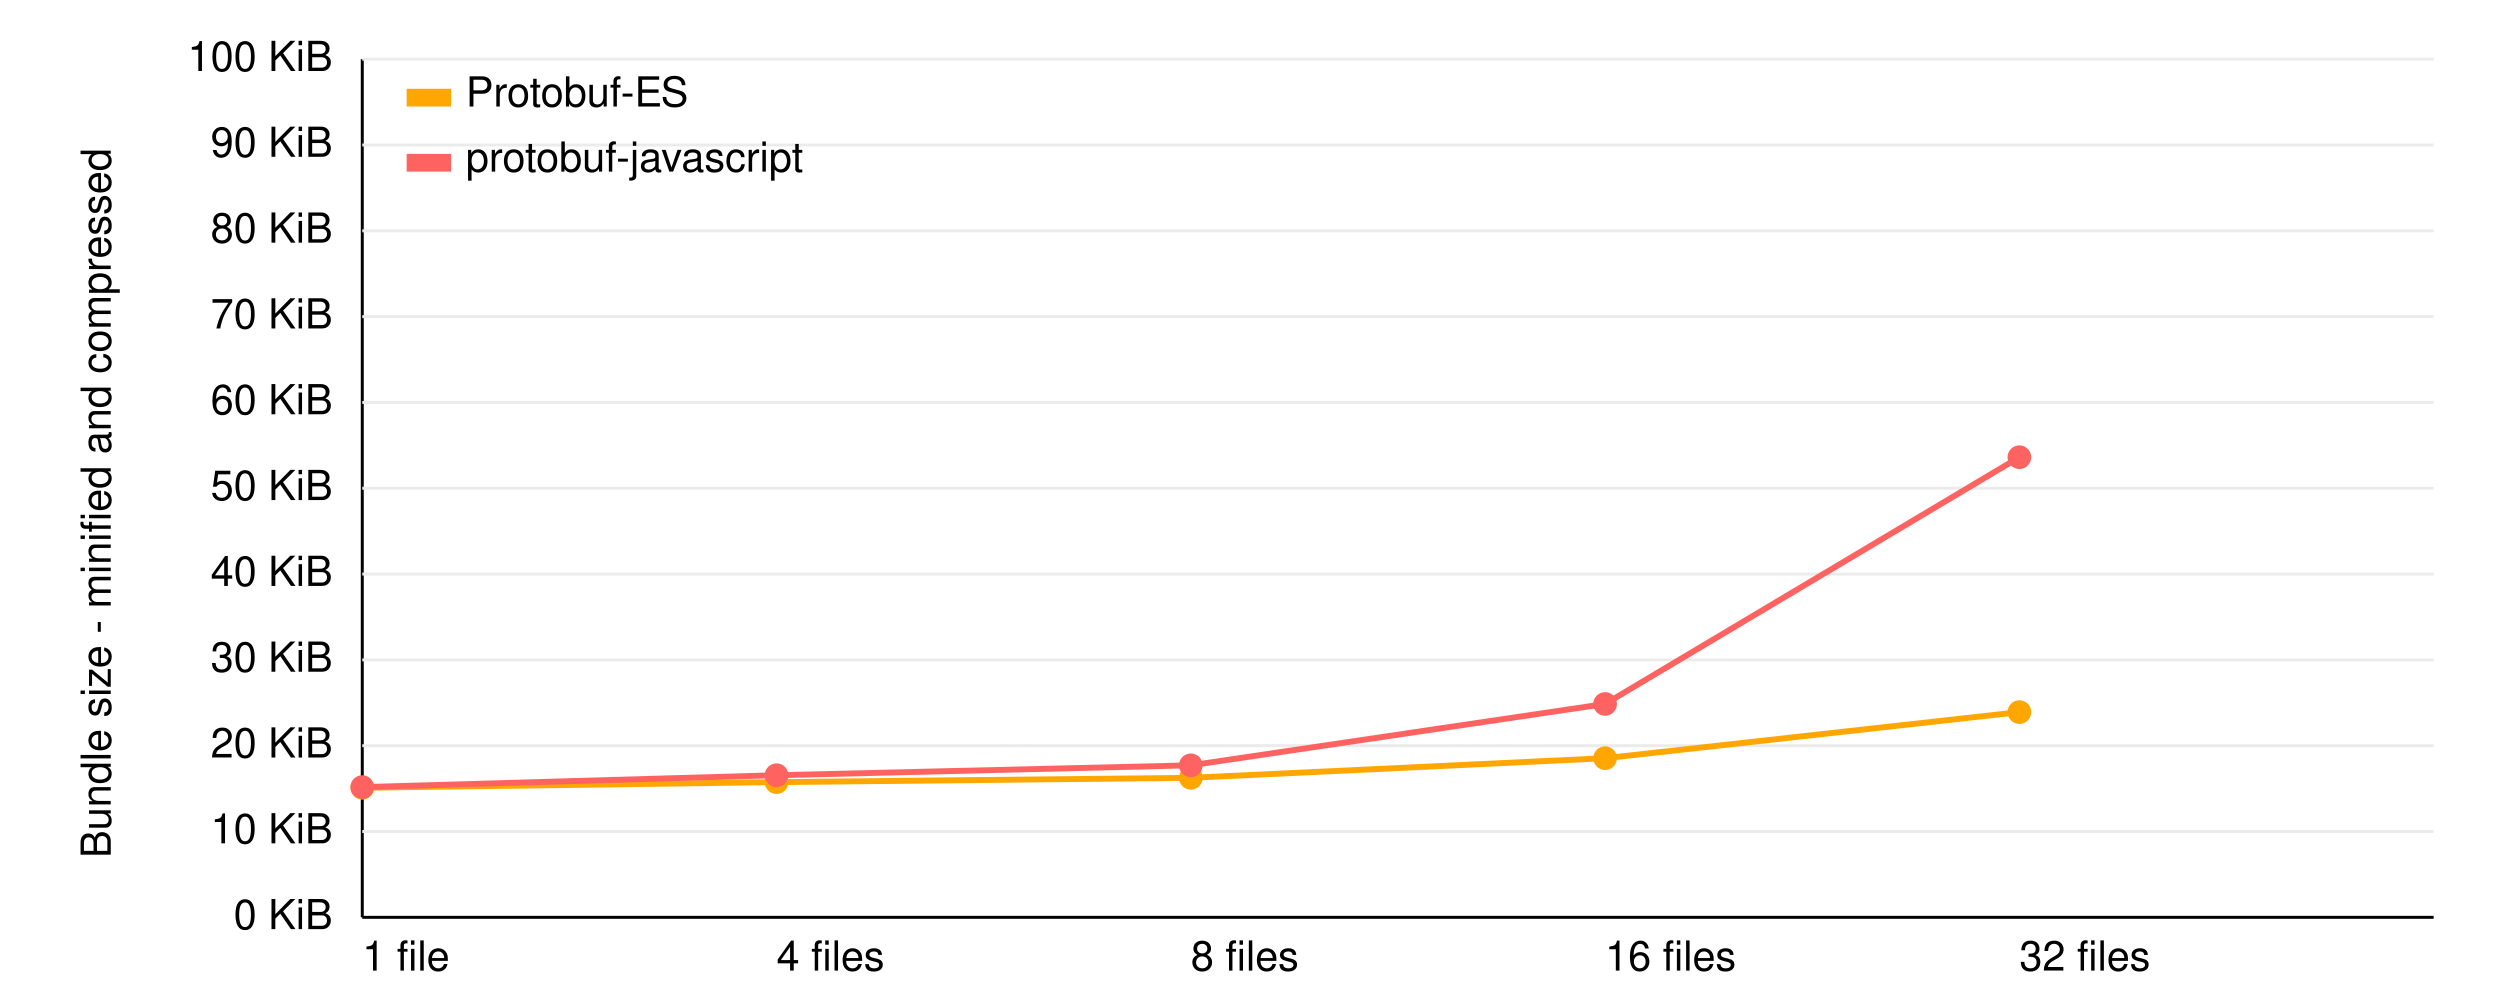
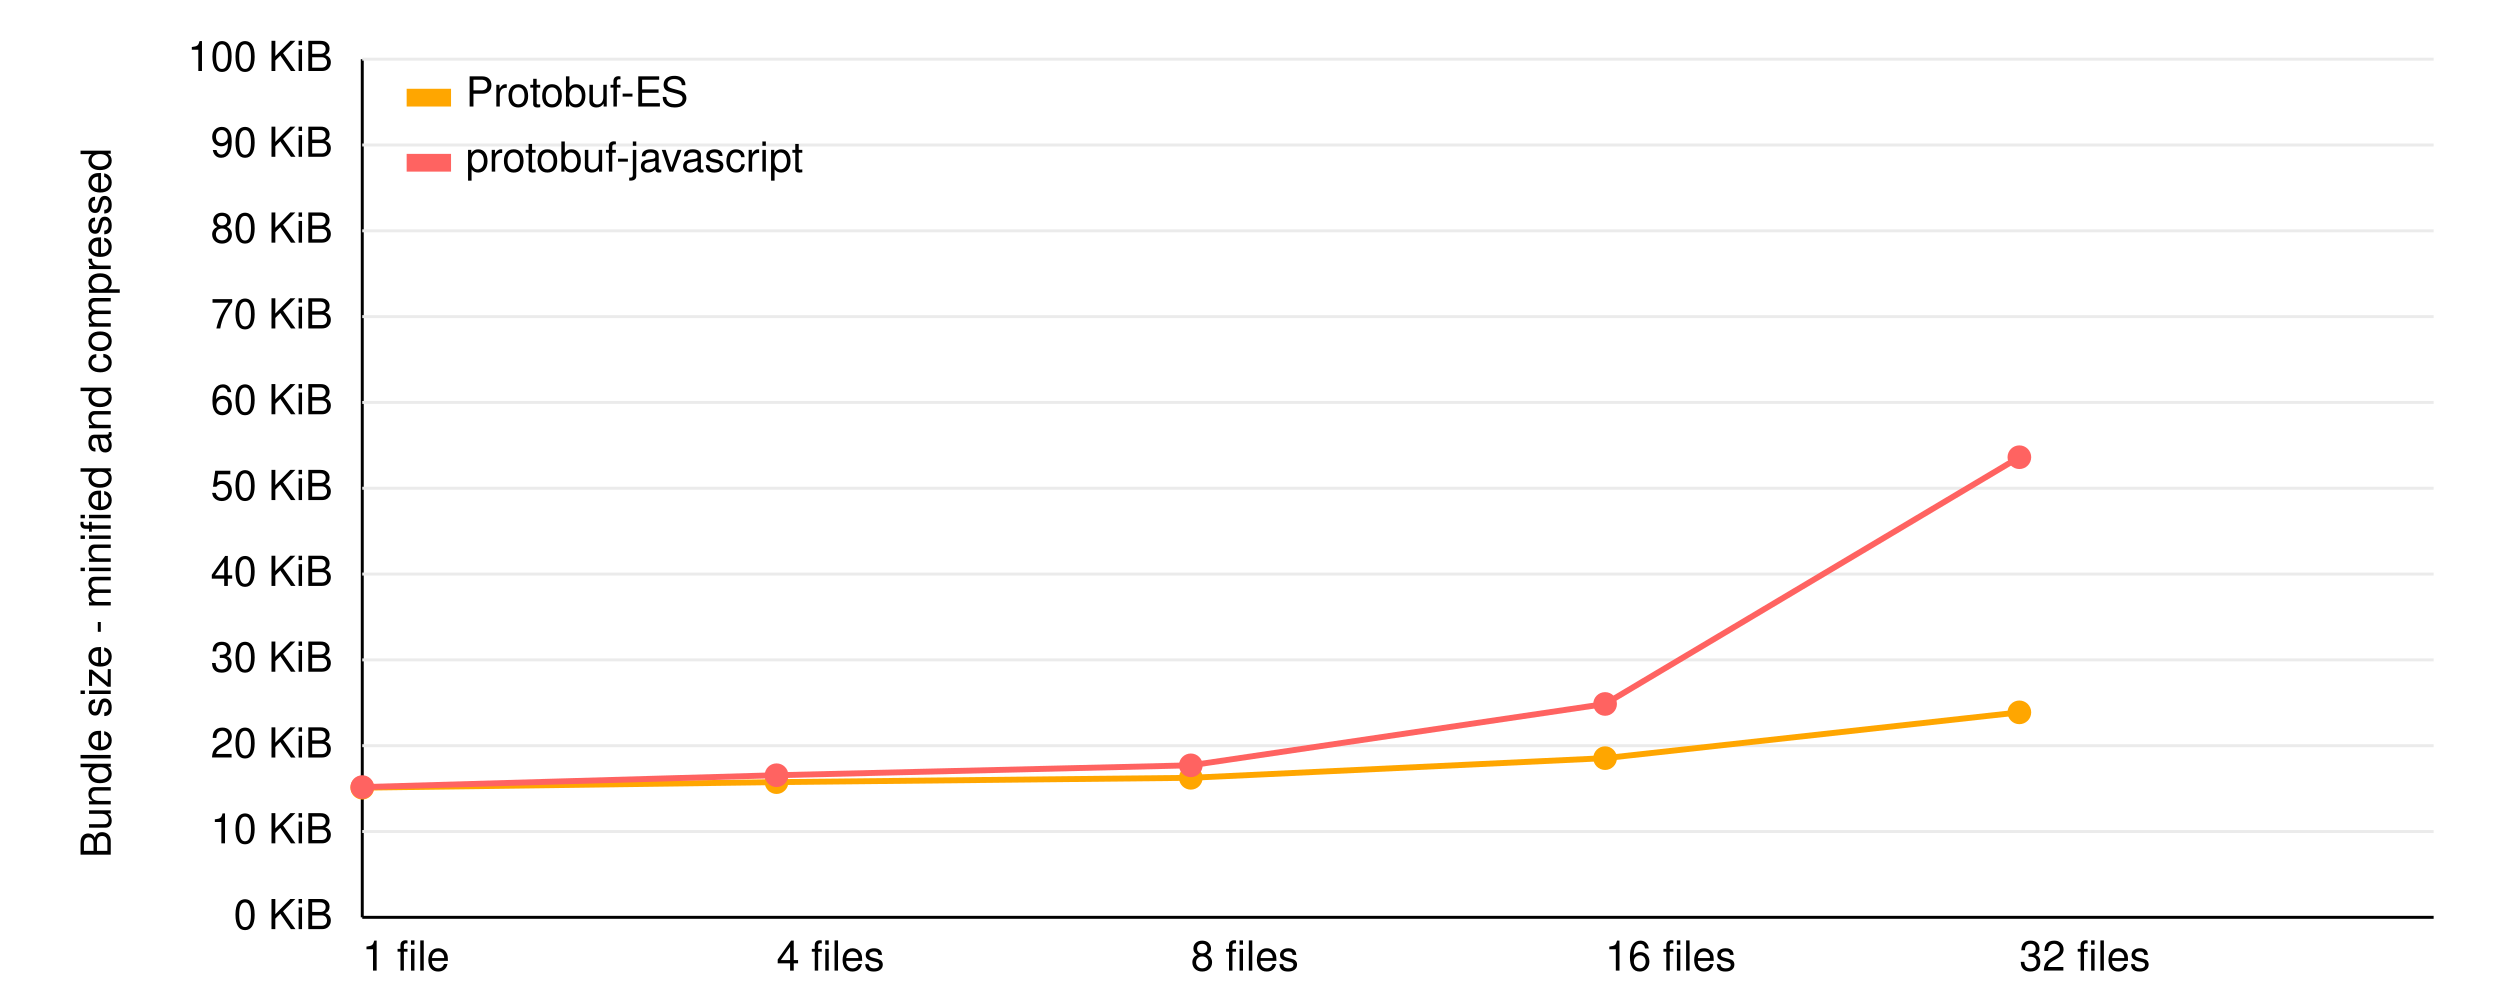
<svg xmlns="http://www.w3.org/2000/svg" version="1.1" width="820px" height="330px" viewBox="0 0 820 340" class="chart">
  <style>
      
      text {
        font: 14px Verdana, Helvetica, Arial, sans-serif;
      }
      
    </style>
  <g transform="translate(110,310)">
    <line y1="0" x2="700" stroke="black" />
    <text x="0" y="18" text-anchor="start">1 file</text>
    <text x="140" y="18" text-anchor="start">4 files</text>
    <text x="280" y="18" text-anchor="start">8 files</text>
    <text x="420" y="18" text-anchor="start">16 files</text>
    <text x="560" y="18" text-anchor="start">32 files</text>
  </g>
  <g transform="translate(110, 20)">
    <line x1="0" x2="0" y1="0" y2="290" stroke="black" />
    <g transform="rotate(-90), translate(-150,-85)">
      <text text-anchor="middle">Bundle size - minified and compressed</text>
    </g>
    <text x="-10" y="4" text-anchor="end">100 KiB</text>
    <line x1="0" x2="700" y1="0" y2="0" stroke="#ebebeb" />
    <text x="-10" y="33" text-anchor="end">90 KiB</text>
    <line x1="0" x2="700" y1="29" y2="29" stroke="#ebebeb" />
    <text x="-10" y="62" text-anchor="end">80 KiB</text>
    <line x1="0" x2="700" y1="58" y2="58" stroke="#ebebeb" />
    <text x="-10" y="91" text-anchor="end">70 KiB</text>
    <line x1="0" x2="700" y1="87" y2="87" stroke="#ebebeb" />
    <text x="-10" y="120" text-anchor="end">60 KiB</text>
    <line x1="0" x2="700" y1="116" y2="116" stroke="#ebebeb" />
    <text x="-10" y="149" text-anchor="end">50 KiB</text>
    <line x1="0" x2="700" y1="145" y2="145" stroke="#ebebeb" />
    <text x="-10" y="178" text-anchor="end">40 KiB</text>
    <line x1="0" x2="700" y1="174" y2="174" stroke="#ebebeb" />
    <text x="-10" y="207" text-anchor="end">30 KiB</text>
    <line x1="0" x2="700" y1="203" y2="203" stroke="#ebebeb" />
    <text x="-10" y="236" text-anchor="end">20 KiB</text>
    <line x1="0" x2="700" y1="232" y2="232" stroke="#ebebeb" />
    <text x="-10" y="265" text-anchor="end">10 KiB</text>
    <line x1="0" x2="700" y1="261" y2="261" stroke="#ebebeb" />
    <text x="-10" y="294" text-anchor="end">0 KiB</text>
  </g>
  <g transform="translate(110, 20)">
-     <polyline fill="none" stroke="#ffa600" stroke-width="2" points="0,246.214 140,244.314 280,242.852 420,236.223 560,220.649">
+     <polyline fill="none" stroke="#ffa600" stroke-width="2" points="0,246.188 140,244.314 280,242.852 420,236.206 560,220.731">
    </polyline>
-     <circle cx="0" cy="246.214" r="4" fill="#ffa600" />
+     <circle cx="0" cy="246.188" r="4" fill="#ffa600" />
    <circle cx="140" cy="244.314" r="4" fill="#ffa600" />
    <circle cx="280" cy="242.852" r="4" fill="#ffa600" />
-     <circle cx="420" cy="236.223" r="4" fill="#ffa600" />
-     <circle cx="560" cy="220.649" r="4" fill="#ffa600" />
+     <circle cx="420" cy="236.206" r="4" fill="#ffa600" />
+     <circle cx="560" cy="220.731" r="4" fill="#ffa600" />
  </g>
  <g transform="translate(110, 20)">
    <polyline fill="none" stroke="#ff6361" stroke-width="2" points="0,245.99 140,241.98 280,238.633 420,217.896 560,134.51">
    </polyline>
    <circle cx="0" cy="245.99" r="4" fill="#ff6361" />
    <circle cx="140" cy="241.98" r="4" fill="#ff6361" />
    <circle cx="280" cy="238.633" r="4" fill="#ff6361" />
    <circle cx="420" cy="217.896" r="4" fill="#ff6361" />
    <circle cx="560" cy="134.51" r="4" fill="#ff6361" />
  </g>
  <g transform="translate(125, 30)">
    <g transform="translate(0, 0)">
      <rect width="15" height="6" fill="#ffa600" />
      <text x="20" y="6">Protobuf-ES</text>
    </g>
    <g transform="translate(0, 22)">
      <rect width="15" height="6" fill="#ff6361" />
      <text x="20" y="6">protobuf-javascript</text>
    </g>
  </g>
</svg>
